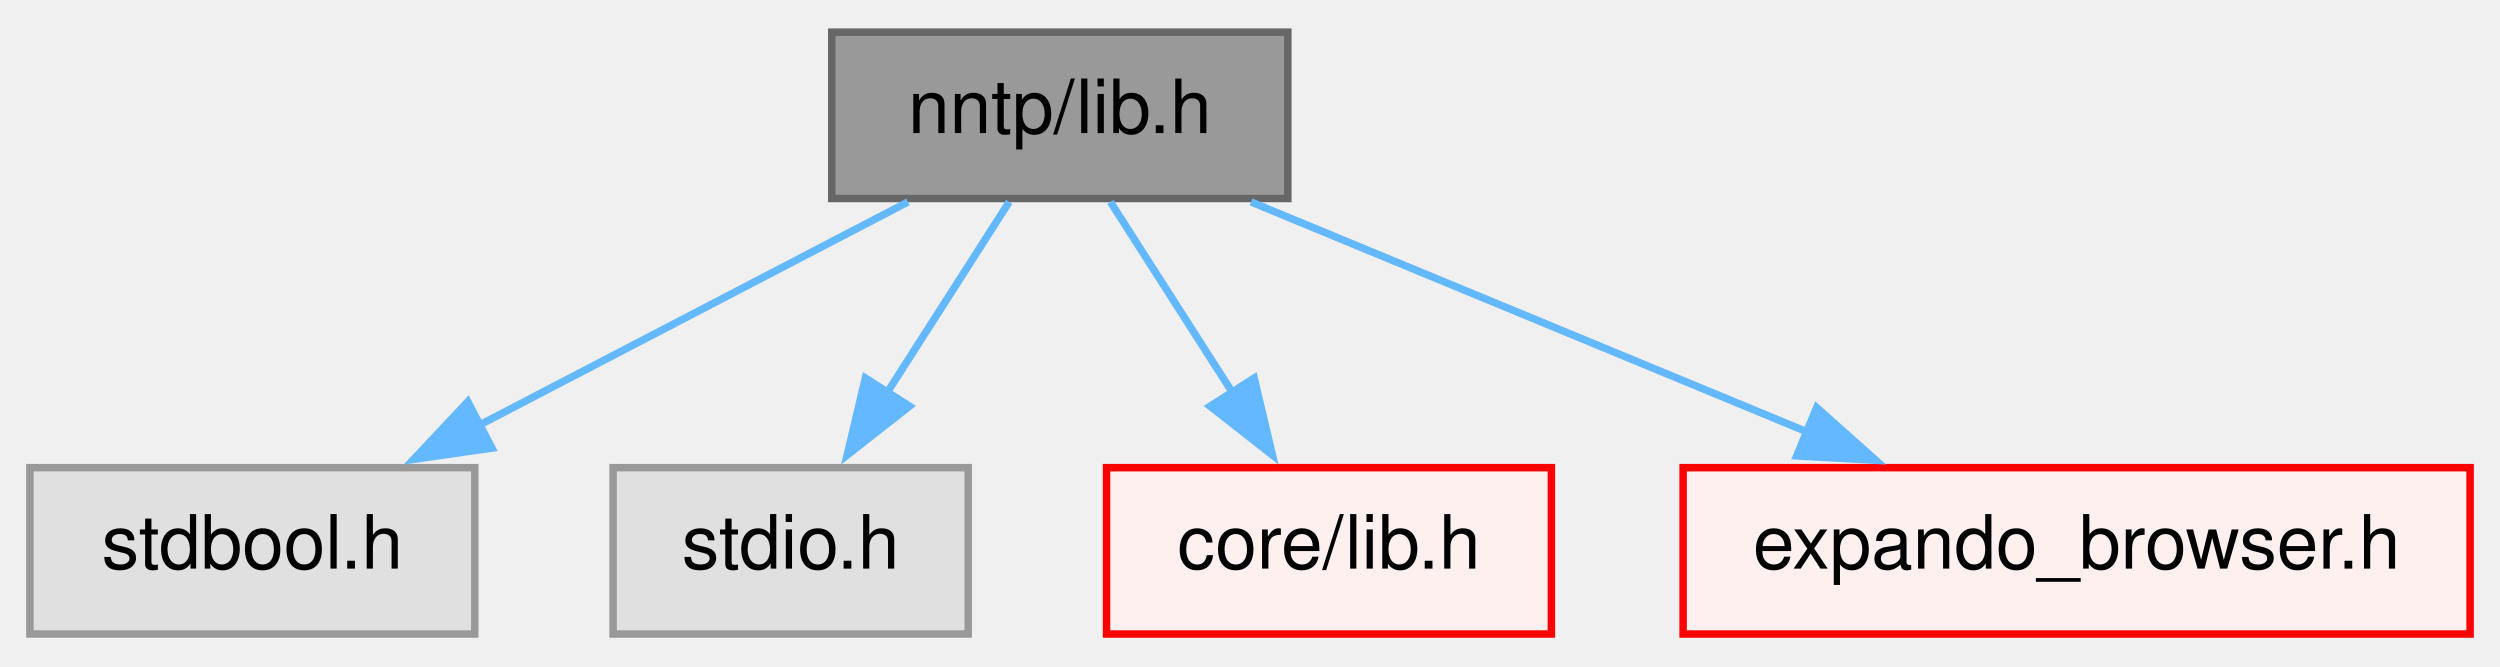
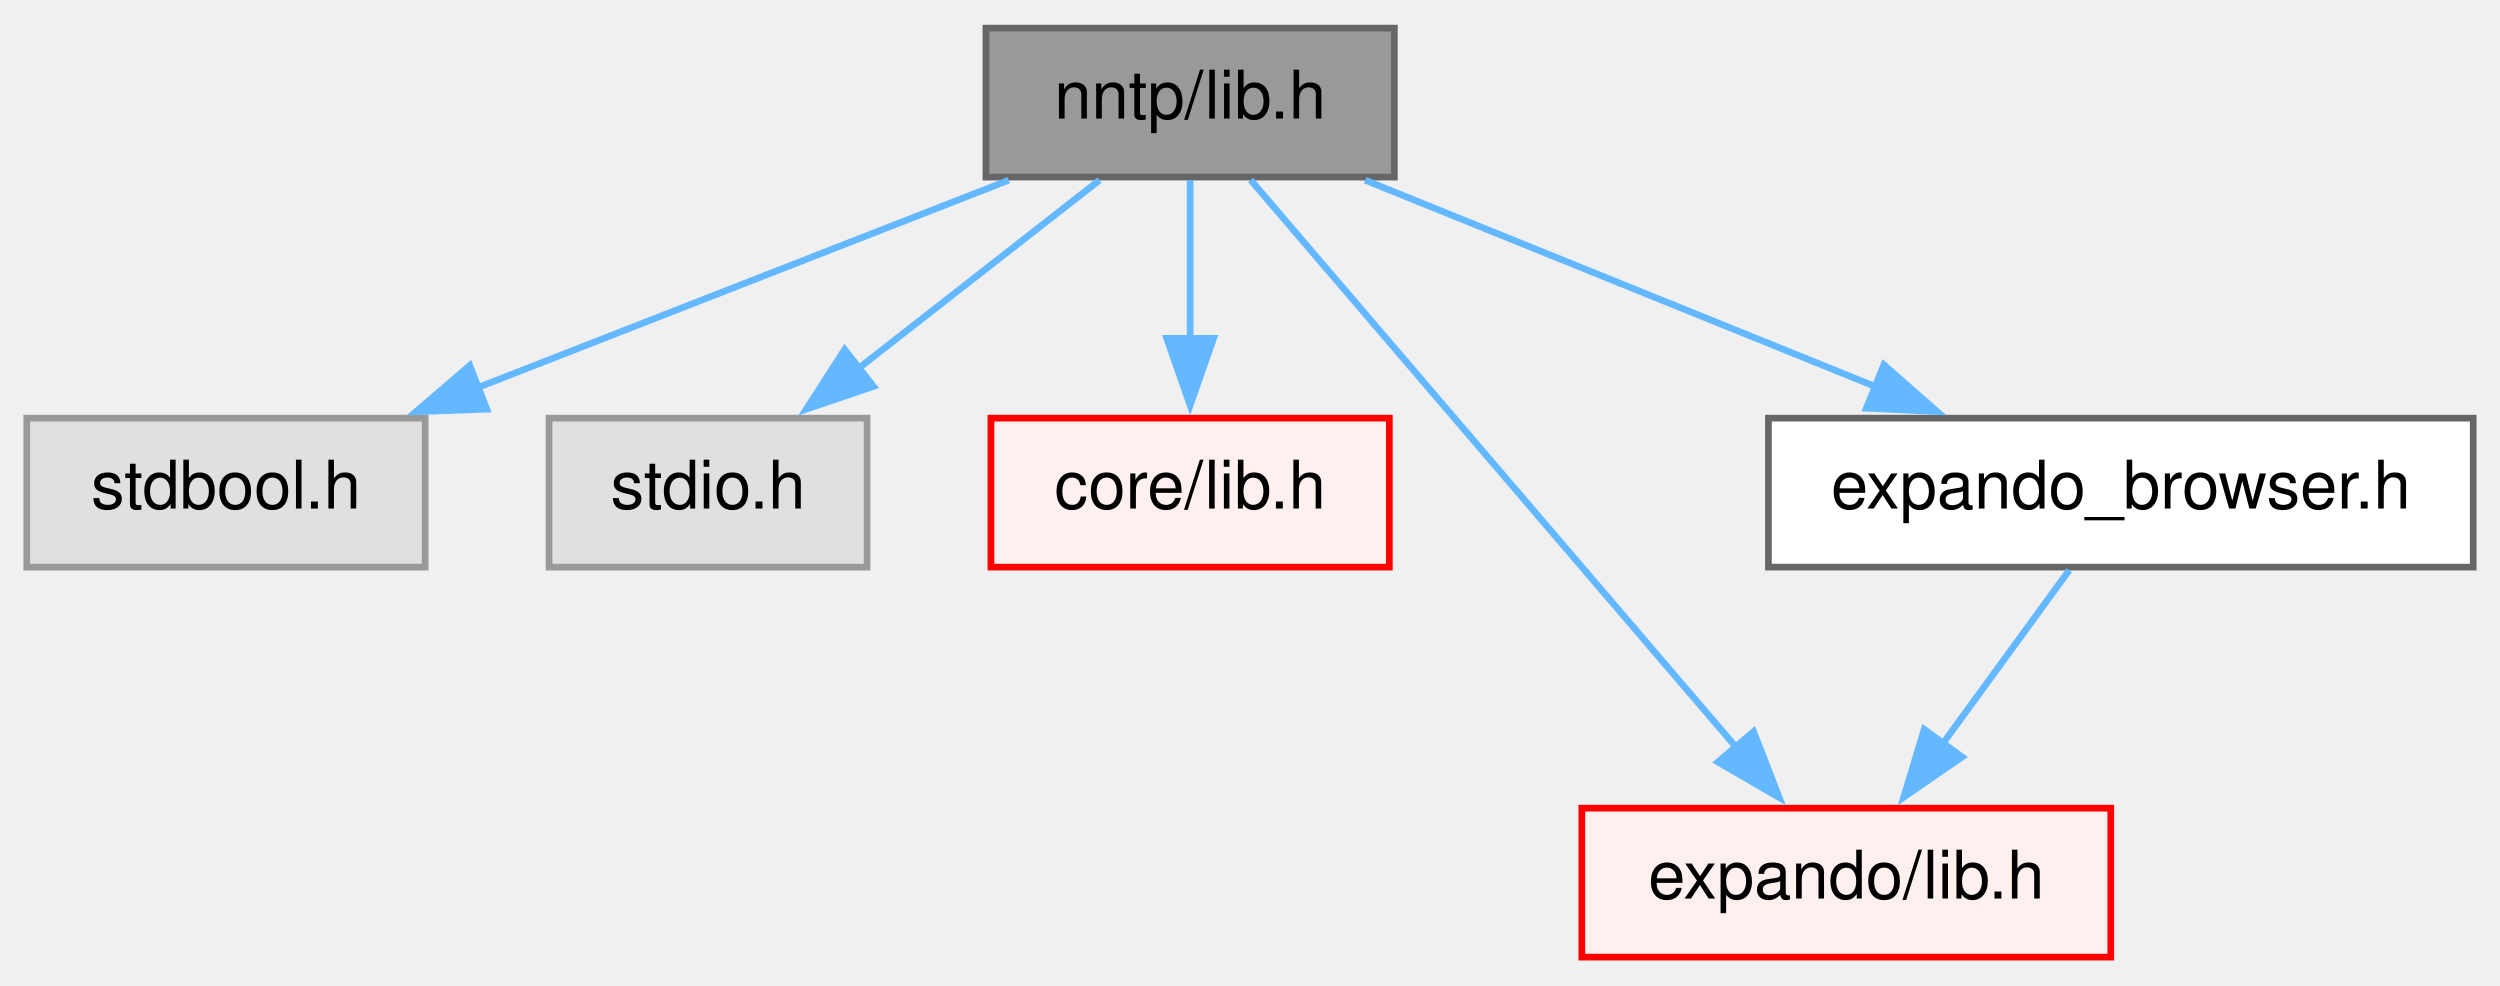
- <svg xmlns="http://www.w3.org/2000/svg" xmlns:xlink="http://www.w3.org/1999/xlink" width="334pt" height="89pt" viewBox="0.00 0.00 334.38 88.50">
-   <g id="graph0" class="graph" transform="scale(1 1) rotate(0) translate(4 84.5)">
+ <svg xmlns="http://www.w3.org/2000/svg" xmlns:xlink="http://www.w3.org/1999/xlink" width="373pt" height="147pt" viewBox="0.00 0.00 373.38 146.75">
+   <g id="graph0" class="graph" transform="scale(1 1) rotate(0) translate(4 142.75)">
    <g id="Node000001" class="node">
      <g id="a_Node000001">
        <a xlink:title="Usenet network mailbox type; talk to an NNTP server.">
-           <polygon fill="#999999" stroke="#666666" points="168.25,-80.5 107.25,-80.5 107.25,-58.25 168.25,-58.25 168.25,-80.5" />
-           <text text-anchor="middle" x="137.75" y="-67" font-family="Helvetica,sans-Serif" font-size="10.00">nntp/lib.h</text>
+           <polygon fill="#999999" stroke="#666666" points="204.25,-138.75 143.25,-138.75 143.25,-116.5 204.25,-116.5 204.25,-138.75" />
+           <text text-anchor="middle" x="173.75" y="-125.25" font-family="Helvetica,sans-Serif" font-size="10.00">nntp/lib.h</text>
        </a>
      </g>
    </g>
    <g id="Node000002" class="node">
      <g id="a_Node000002">
        <a xlink:title=" ">
-           <polygon fill="#e0e0e0" stroke="#999999" points="59.5,-22.25 0,-22.25 0,0 59.5,0 59.5,-22.25" />
-           <text text-anchor="middle" x="29.75" y="-8.75" font-family="Helvetica,sans-Serif" font-size="10.00">stdbool.h</text>
+           <polygon fill="#e0e0e0" stroke="#999999" points="59.5,-80.5 0,-80.5 0,-58.25 59.5,-58.25 59.5,-80.5" />
+           <text text-anchor="middle" x="29.75" y="-67" font-family="Helvetica,sans-Serif" font-size="10.00">stdbool.h</text>
        </a>
      </g>
    </g>
    <g id="edge1_Node000001_Node000002" class="edge">
      <g id="a_edge1_Node000001_Node000002">
        <a xlink:title=" ">
-           <path fill="none" stroke="#63b8ff" d="M117.44,-57.79C101.3,-49.39 78.47,-37.5 60.15,-27.96" />
-           <polygon fill="#63b8ff" stroke="#63b8ff" points="61.8,-24.87 51.32,-23.36 58.57,-31.08 61.8,-24.87" />
+           <path fill="none" stroke="#63b8ff" d="M146.66,-116.04C124.24,-107.28 92.13,-94.74 67.24,-85.02" />
+           <polygon fill="#63b8ff" stroke="#63b8ff" points="68.71,-81.84 58.12,-81.46 66.16,-88.36 68.71,-81.84" />
        </a>
      </g>
    </g>
    <g id="Node000003" class="node">
      <g id="a_Node000003">
        <a xlink:title=" ">
-           <polygon fill="#e0e0e0" stroke="#999999" points="125.5,-22.25 78,-22.25 78,0 125.5,0 125.5,-22.25" />
-           <text text-anchor="middle" x="101.75" y="-8.75" font-family="Helvetica,sans-Serif" font-size="10.00">stdio.h</text>
+           <polygon fill="#e0e0e0" stroke="#999999" points="125.5,-80.5 78,-80.5 78,-58.25 125.5,-58.25 125.5,-80.5" />
+           <text text-anchor="middle" x="101.75" y="-67" font-family="Helvetica,sans-Serif" font-size="10.00">stdio.h</text>
        </a>
      </g>
    </g>
    <g id="edge2_Node000001_Node000003" class="edge">
      <g id="a_edge2_Node000001_Node000003">
        <a xlink:title=" ">
-           <path fill="none" stroke="#63b8ff" d="M130.98,-57.79C126.35,-50.57 120.08,-40.76 114.53,-32.09" />
-           <polygon fill="#63b8ff" stroke="#63b8ff" points="117.65,-30.47 109.31,-23.93 111.75,-34.24 117.65,-30.47" />
+           <path fill="none" stroke="#63b8ff" d="M160.21,-116.04C150.05,-108.11 135.92,-97.07 124.1,-87.84" />
+           <polygon fill="#63b8ff" stroke="#63b8ff" points="126.46,-85.24 116.42,-81.84 122.15,-90.75 126.46,-85.24" />
        </a>
      </g>
    </g>
    <g id="Node000004" class="node">
      <g id="a_Node000004">
        <a xlink:href="core_2lib_8h.html" target="_top" xlink:title="Convenience wrapper for the core headers.">
-           <polygon fill="#fff0f0" stroke="red" points="203.5,-22.25 144,-22.25 144,0 203.5,0 203.5,-22.25" />
-           <text text-anchor="middle" x="173.75" y="-8.75" font-family="Helvetica,sans-Serif" font-size="10.00">core/lib.h</text>
+           <polygon fill="#fff0f0" stroke="red" points="203.5,-80.5 144,-80.5 144,-58.25 203.5,-58.25 203.5,-80.5" />
+           <text text-anchor="middle" x="173.75" y="-67" font-family="Helvetica,sans-Serif" font-size="10.00">core/lib.h</text>
        </a>
      </g>
    </g>
    <g id="edge3_Node000001_Node000004" class="edge">
      <g id="a_edge3_Node000001_Node000004">
        <a xlink:title=" ">
-           <path fill="none" stroke="#63b8ff" d="M144.52,-57.79C149.15,-50.57 155.42,-40.76 160.97,-32.09" />
-           <polygon fill="#63b8ff" stroke="#63b8ff" points="163.75,-34.24 166.19,-23.93 157.85,-30.47 163.75,-34.24" />
+           <path fill="none" stroke="#63b8ff" d="M173.75,-116.04C173.75,-109.37 173.75,-100.49 173.75,-92.34" />
+           <polygon fill="#63b8ff" stroke="#63b8ff" points="177.25,-92.42 173.75,-82.42 170.25,-92.42 177.25,-92.42" />
        </a>
      </g>
    </g>
    <g id="Node000064" class="node">
      <g id="a_Node000064">
-         <a xlink:href="expando__browser_8h.html" target="_top" xlink:title="NNTP Expando definitions.">
-           <polygon fill="#fff0f0" stroke="red" points="326.38,-22.25 221.12,-22.25 221.12,0 326.38,0 326.38,-22.25" />
-           <text text-anchor="middle" x="273.75" y="-8.75" font-family="Helvetica,sans-Serif" font-size="10.00">expando_browser.h</text>
+         <a xlink:href="expando_2lib_8h.html" target="_top" xlink:title="Parse Expando string.">
+           <polygon fill="#fff0f0" stroke="red" points="311.25,-22.25 232.25,-22.25 232.25,0 311.25,0 311.25,-22.25" />
+           <text text-anchor="middle" x="271.75" y="-8.75" font-family="Helvetica,sans-Serif" font-size="10.00">expando/lib.h</text>
        </a>
      </g>
    </g>
    <g id="edge4_Node000001_Node000064" class="edge">
      <g id="a_edge4_Node000001_Node000064">
        <a xlink:title=" ">
-           <path fill="none" stroke="#63b8ff" d="M163.33,-57.79C184.32,-49.11 214.29,-36.72 237.71,-27.03" />
-           <polygon fill="#63b8ff" stroke="#63b8ff" points="238.98,-30.29 246.89,-23.24 236.31,-23.82 238.98,-30.29" />
+           <path fill="none" stroke="#63b8ff" d="M182.79,-116.06C199.28,-96.8 234.42,-55.74 255.26,-31.39" />
+           <polygon fill="#63b8ff" stroke="#63b8ff" points="257.9,-33.69 261.74,-23.82 252.58,-29.14 257.9,-33.69" />
+         </a>
+       </g>
+     </g>
+     <g id="Node000082" class="node">
+       <g id="a_Node000082">
+         <a xlink:href="expando__browser_8h.html" target="_top" xlink:title="NNTP Expando definitions.">
+           <polygon fill="white" stroke="#666666" points="365.38,-80.5 260.12,-80.5 260.12,-58.25 365.38,-58.25 365.38,-80.5" />
+           <text text-anchor="middle" x="312.75" y="-67" font-family="Helvetica,sans-Serif" font-size="10.00">expando_browser.h</text>
+         </a>
+       </g>
+     </g>
+     <g id="edge5_Node000001_Node000082" class="edge">
+       <g id="a_edge5_Node000001_Node000082">
+         <a xlink:title=" ">
+           <path fill="none" stroke="#63b8ff" d="M199.89,-116.04C221.45,-107.32 252.26,-94.86 276.24,-85.15" />
+           <polygon fill="#63b8ff" stroke="#63b8ff" points="277.36,-88.47 285.32,-81.48 274.74,-81.98 277.36,-88.47" />
+         </a>
+       </g>
+     </g>
+     <g id="edge6_Node000082_Node000064" class="edge">
+       <g id="a_edge6_Node000082_Node000064">
+         <a xlink:title=" ">
+           <path fill="none" stroke="#63b8ff" d="M305.04,-57.79C299.71,-50.49 292.47,-40.55 286.1,-31.81" />
+           <polygon fill="#63b8ff" stroke="#63b8ff" points="289.04,-29.9 280.32,-23.88 283.38,-34.02 289.04,-29.9" />
        </a>
      </g>
    </g>
  </g>
</svg>
